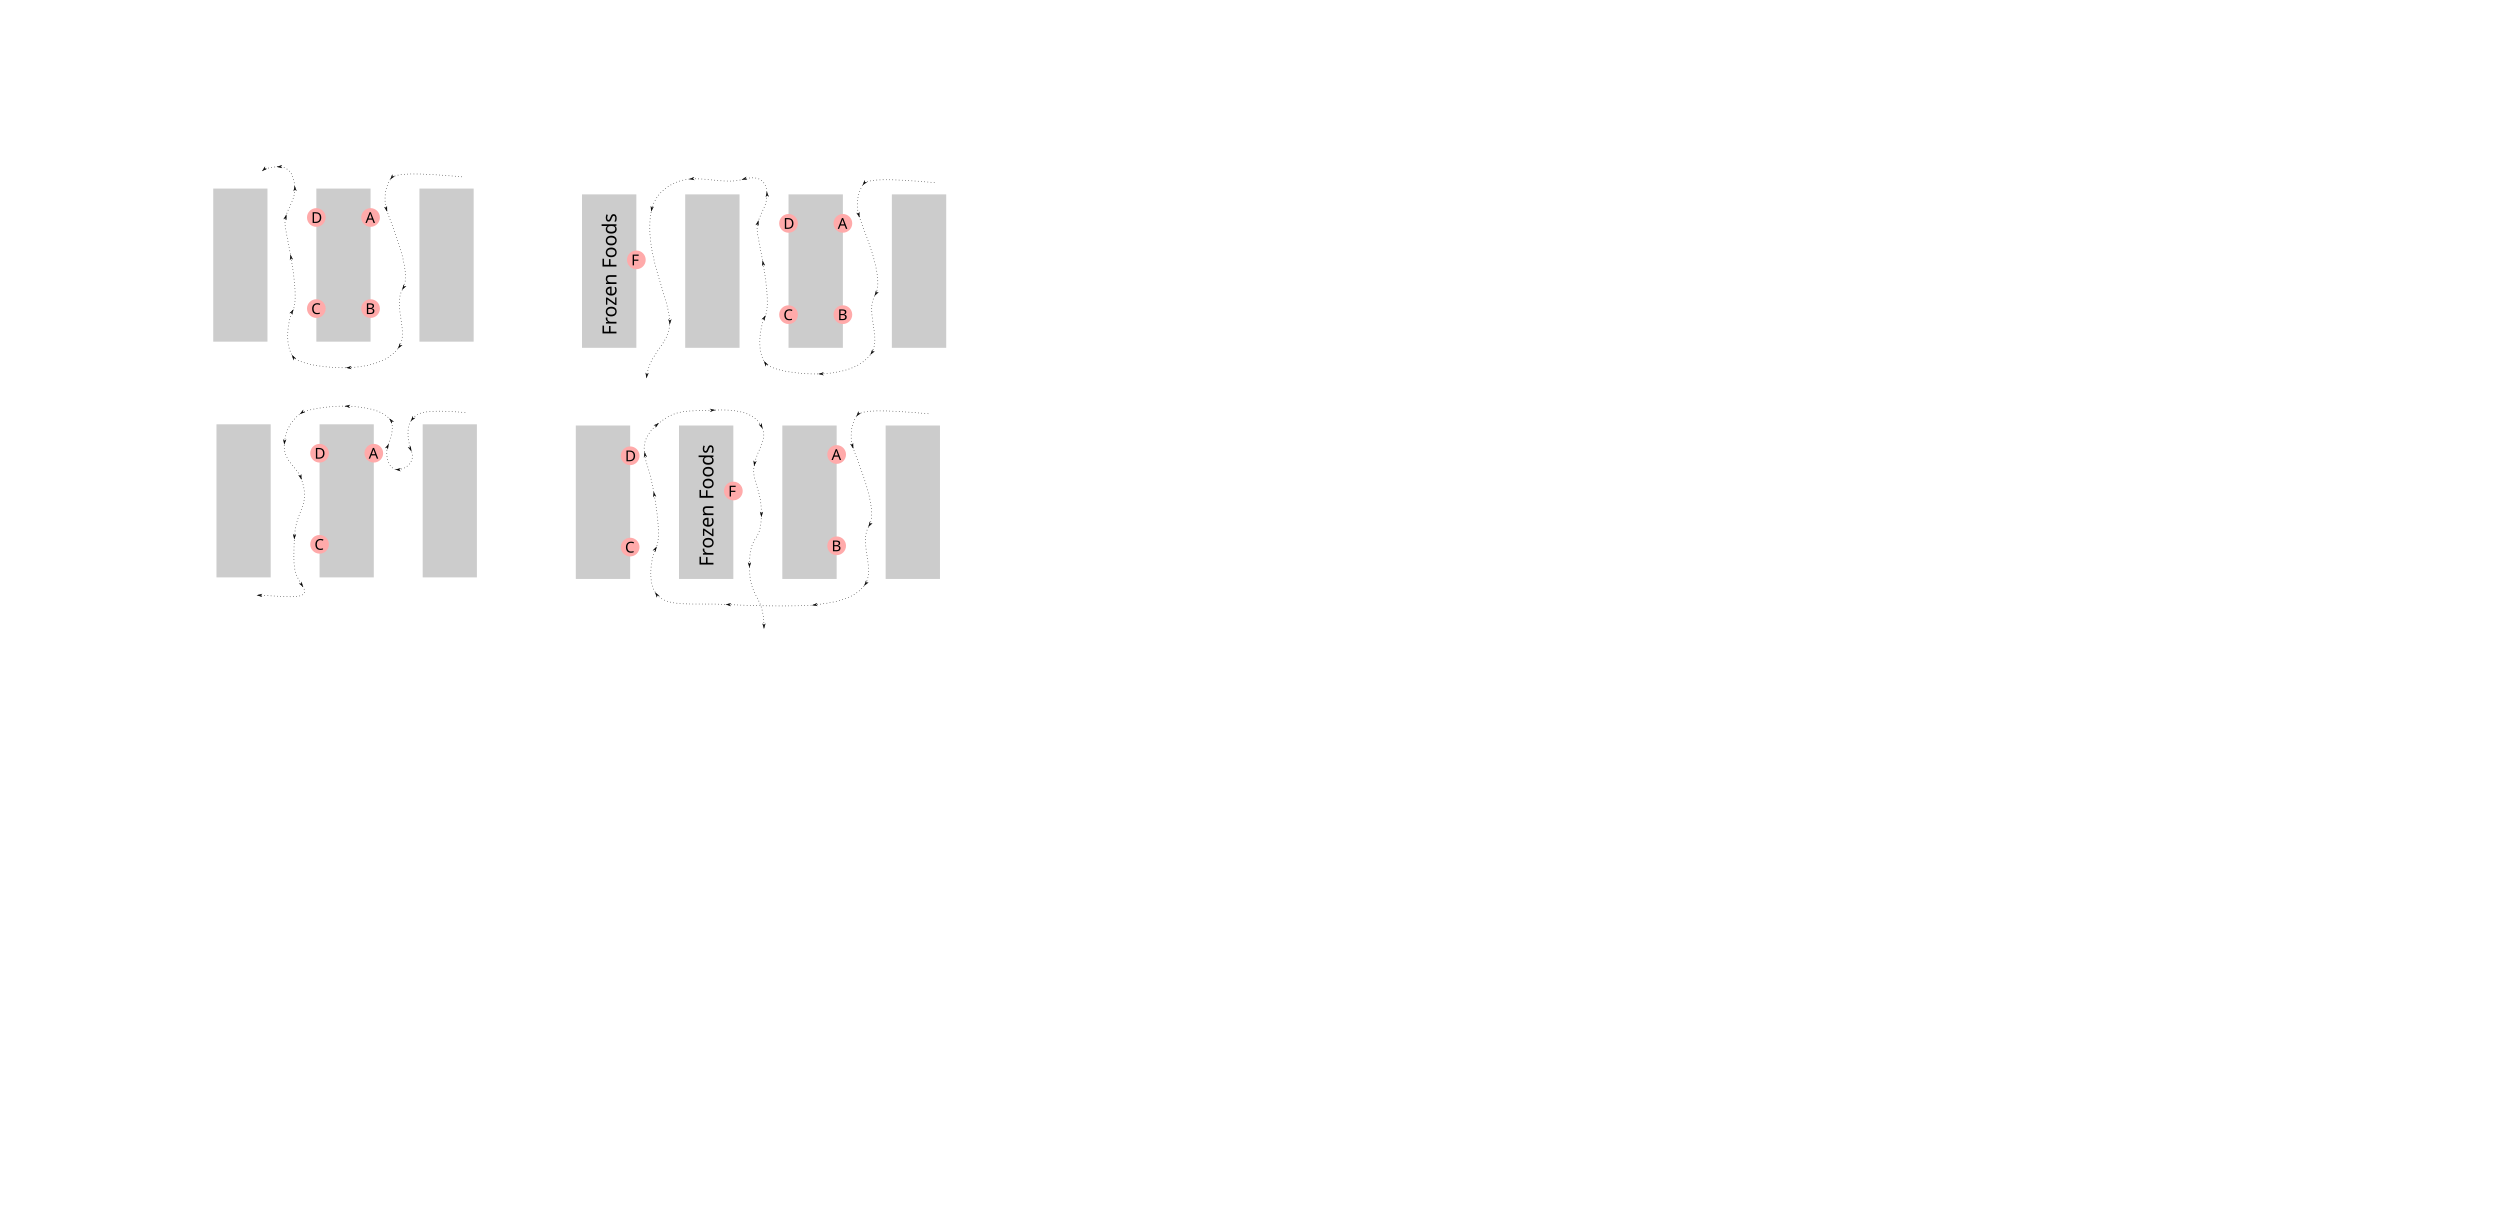
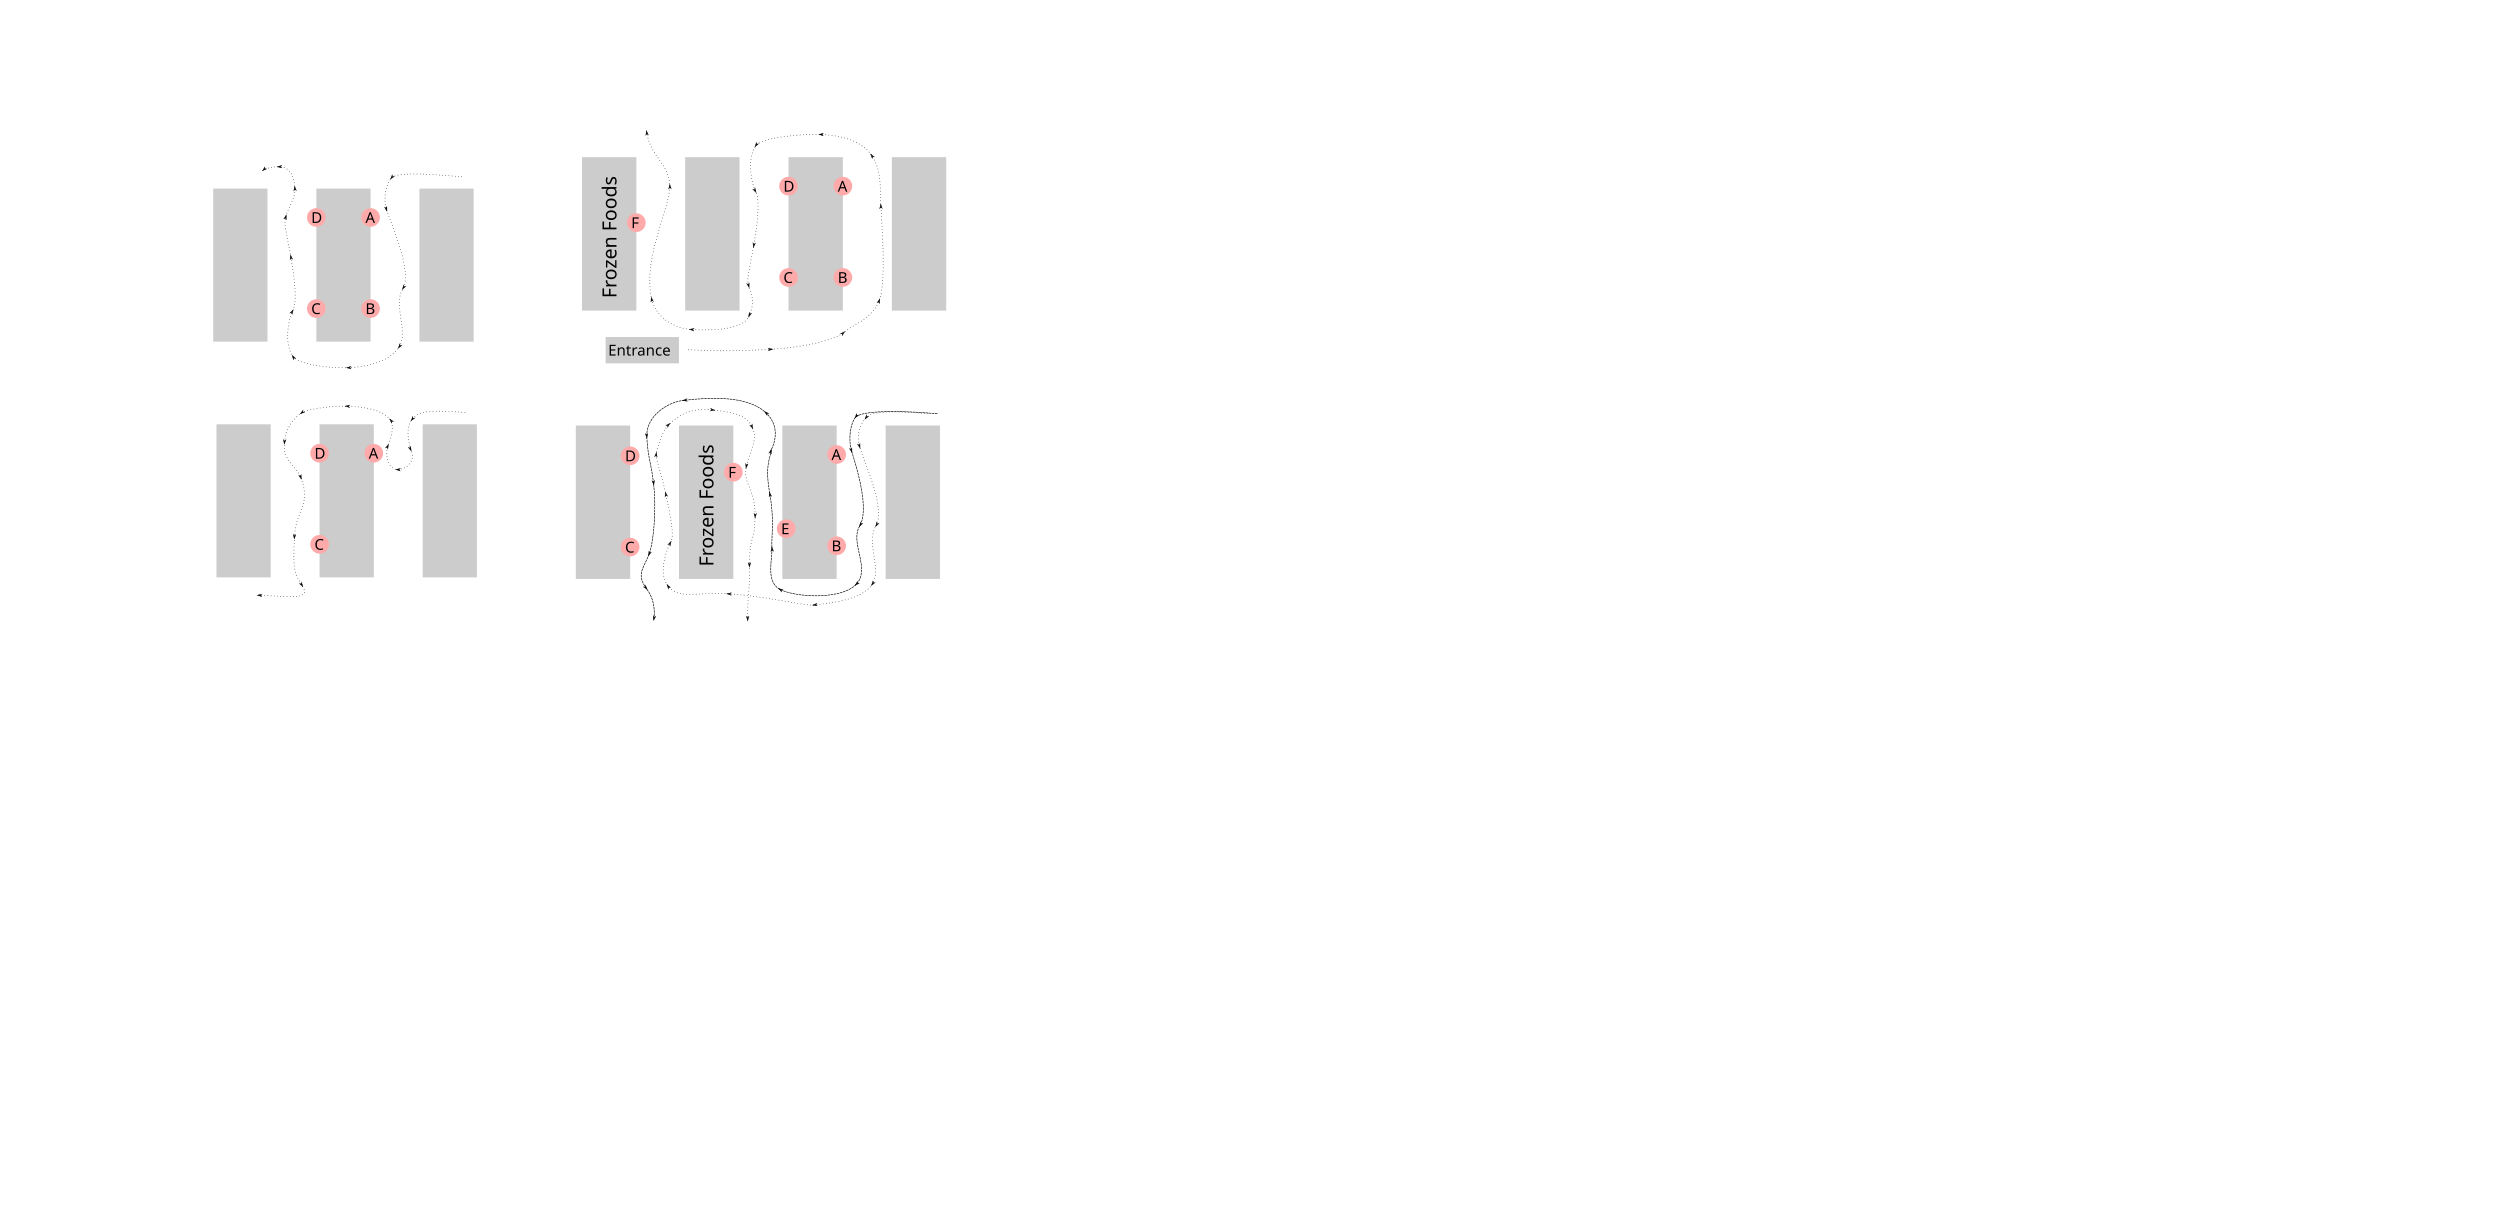
<svg xmlns="http://www.w3.org/2000/svg" width="2160" height="1052.1" id="svg2" version="1.1">
  <defs id="defs4">
    <marker orient="auto" refY="0" refX="0" id="Arrow1Mstart" style="overflow:visible">
      <path id="path3829" d="M 0,0 5,-5 -12.5,0 5,5 0,0 z" style="fill-rule:evenodd;stroke:#000000;stroke-width:1pt" transform="matrix(0.4,0,0,0.4,4,0)" />
    </marker>
    <marker orient="auto" refY="0" refX="0" id="Arrow1Sstart" style="overflow:visible">
      <path id="path3835" d="M 0,0 5,-5 -12.5,0 5,5 0,0 z" style="fill-rule:evenodd;stroke:#000000;stroke-width:1pt" transform="matrix(0.2,0,0,0.2,1.2,0)" />
    </marker>
    <marker orient="auto" refY="0" refX="0" id="Arrow1Mend" style="overflow:visible">
      <path id="path3832" d="M 0,0 5,-5 -12.5,0 5,5 0,0 z" style="fill-rule:evenodd;stroke:#000000;stroke-width:1pt" transform="matrix(-0.4,0,0,-0.4,-4,0)" />
    </marker>
  </defs>
  <g id="layer1" transform="translate(0,-0.25975)">
    <g id="g5831" transform="matrix(0.5929498,0,0,0.5929498,87.47044,100.5337)">
      <rect style="fill:#cccccc;fill-rule:evenodd;stroke:none" id="rect4445" width="79.006" height="223.075" x="167.923" y="449.155" />
      <rect y="449.155" x="318.149" height="223.075" width="79.006" id="rect4447" style="fill:#cccccc;fill-rule:evenodd;stroke:none" />
      <rect style="fill:#cccccc;fill-rule:evenodd;stroke:none" id="rect4449" width="79.006" height="223.075" x="468.376" y="449.155" />
      <g transform="matrix(0.9294793,0,0,0.9294793,-67.1637,472.5878)" id="g4457">
        <path transform="translate(-5.171143,59.599)" d="m 434.366,103.324 c 0,8.089 -6.558,14.647 -14.647,14.647 -8.089,0 -14.647,-6.558 -14.647,-14.647 0,-8.089 6.558,-14.647 14.647,-14.647 8.089,0 14.647,6.558 14.647,14.647 z" id="path4459" style="fill:#ffaaaa;stroke:none" />
        <text id="text4461" y="171.509" x="406.496" style="font-size:23.556px;font-style:normal;font-weight:normal;line-height:125%;letter-spacing:0px;word-spacing:0px;fill:#000000;fill-opacity:1;stroke:none;font-family:Sans" xml:space="preserve">
          <tspan y="171.509" x="406.496" id="tspan4463">C</tspan>
        </text>
      </g>
      <g transform="matrix(0.9294793,0,0,0.9294793,11.84204,339.8589)" id="g4465">
        <path transform="translate(-5.171143,59.599)" d="m 434.366,103.324 c 0,8.089 -6.558,14.647 -14.647,14.647 -8.089,0 -14.647,-6.558 -14.647,-14.647 0,-8.089 6.558,-14.647 14.647,-14.647 8.089,0 14.647,6.558 14.647,14.647 z" id="path4467" style="fill:#ffaaaa;stroke:none" />
        <text id="text4469" y="171.509" x="406.496" style="font-size:23.556px;font-style:normal;font-weight:normal;line-height:125%;letter-spacing:0px;word-spacing:0px;fill:#000000;fill-opacity:1;stroke:none;font-family:Sans" xml:space="preserve">
          <tspan y="171.509" x="406.496" id="tspan4471">A</tspan>
        </text>
      </g>
      <g id="g4473" transform="matrix(0.9294793,0,0,0.9294793,-67.1637,339.8589)">
        <path style="fill:#ffaaaa;stroke:none" id="path4475" d="m 434.366,103.324 c 0,8.089 -6.558,14.647 -14.647,14.647 -8.089,0 -14.647,-6.558 -14.647,-14.647 0,-8.089 6.558,-14.647 14.647,-14.647 8.089,0 14.647,6.558 14.647,14.647 z" transform="translate(-5.171143,59.599)" />
        <text xml:space="preserve" style="font-size:23.556px;font-style:normal;font-weight:normal;line-height:125%;letter-spacing:0px;word-spacing:0px;fill:#000000;fill-opacity:1;stroke:none;font-family:Sans" x="406.496" y="171.509" id="text4477">
          <tspan id="tspan4479" x="406.496" y="171.509">D</tspan>
        </text>
      </g>
      <path style="fill:none;stroke:#000000;stroke-width:0.929;stroke-linecap:butt;stroke-linejoin:miter;stroke-miterlimit:4;stroke-opacity:1;stroke-dasharray:0.929, 3.718;stroke-dashoffset:0;marker-mid:url(#Arrow1Mend);marker-end:url(#Arrow1Mend)" d="m 530.359,432.019 c -68.383,-5.975 -71.703,2.656 -78.342,11.287 -6.639,8.631 -6.639,24.565 -0.664,43.818 7.303,12.614 -4.741,29.004 -21.245,27.884 -12.568,-0.852 -17.262,-23.901 -11.95,-35.851 5.311,-11.95 8.988,-29.696 2.656,-37.179 -14.473,-17.104 -47.802,-18.59 -64.4,-19.253 -16.638,-0.666 -55.769,3.32 -65.727,10.623 -9.959,7.303 -21.278,18.985 -23.901,43.818 -2.623,24.833 18.59,33.86 24.565,51.121 14.813,40.643 -8.308,44.477 -9.959,86.973 -1.65,42.496 -1.588,48.888 11.95,69.711 14.251,21.92 -23.525,14.425 -65.064,13.278" id="path4481" />
    </g>
-     <g id="g5572" transform="matrix(0.5524061,0,0,0.5524061,-87.88342,104.2343)">
-       <rect style="fill:#cccccc;fill-rule:evenodd;stroke:none" id="rect5434" width="85" height="240" x="1230.78" y="115.799" />
-       <rect y="115.799" x="1392.404" height="240" width="85" id="rect5436" style="fill:#cccccc;fill-rule:evenodd;stroke:none" />
-       <rect style="fill:#cccccc;fill-rule:evenodd;stroke:none" id="rect5438" width="85" height="240" x="1554.029" y="115.799" />
-       <path transform="translate(1057.686,200.6081)" d="m 434.366,103.324 c 0,8.089 -6.558,14.647 -14.647,14.647 -8.089,0 -14.647,-6.558 -14.647,-14.647 0,-8.089 6.558,-14.647 14.647,-14.647 8.089,0 14.647,6.558 14.647,14.647 z" id="path5440" style="fill:#ffaaaa;stroke:none" />
-       <text id="text5442" y="312.518" x="1469.353" style="font-size:23.556px;font-style:normal;font-weight:normal;line-height:125%;letter-spacing:0px;word-spacing:0px;fill:#000000;fill-opacity:1;stroke:none;font-family:Sans" xml:space="preserve">
-         <tspan y="312.518" x="1469.353" id="tspan5444">B</tspan>
-       </text>
-       <g transform="translate(977.8571,141.0091)" id="g5446">
-         <path transform="translate(-5.171143,59.599)" d="m 434.366,103.324 c 0,8.089 -6.558,14.647 -14.647,14.647 -8.089,0 -14.647,-6.558 -14.647,-14.647 0,-8.089 6.558,-14.647 14.647,-14.647 8.089,0 14.647,6.558 14.647,14.647 z" id="path5448" style="fill:#ffaaaa;stroke:none" />
-         <text id="text5450" y="171.509" x="406.496" style="font-size:23.556px;font-style:normal;font-weight:normal;line-height:125%;letter-spacing:0px;word-spacing:0px;fill:#000000;fill-opacity:1;stroke:none;font-family:Sans" xml:space="preserve">
-           <tspan y="171.509" x="406.496" id="tspan5452">C</tspan>
-         </text>
-       </g>
-       <g transform="translate(1062.857,-1.790071)" id="g5454">
-         <path transform="translate(-5.171143,59.599)" d="m 434.366,103.324 c 0,8.089 -6.558,14.647 -14.647,14.647 -8.089,0 -14.647,-6.558 -14.647,-14.647 0,-8.089 6.558,-14.647 14.647,-14.647 8.089,0 14.647,6.558 14.647,14.647 z" id="path5456" style="fill:#ffaaaa;stroke:none" />
-         <text id="text5458" y="171.509" x="406.496" style="font-size:23.556px;font-style:normal;font-weight:normal;line-height:125%;letter-spacing:0px;word-spacing:0px;fill:#000000;fill-opacity:1;stroke:none;font-family:Sans" xml:space="preserve">
-           <tspan y="171.509" x="406.496" id="tspan5460">A</tspan>
-         </text>
-       </g>
-       <g id="g5462" transform="translate(977.8571,-1.790071)">
-         <path style="fill:#ffaaaa;stroke:none" id="path5464" d="m 434.366,103.324 c 0,8.089 -6.558,14.647 -14.647,14.647 -8.089,0 -14.647,-6.558 -14.647,-14.647 0,-8.089 6.558,-14.647 14.647,-14.647 8.089,0 14.647,6.558 14.647,14.647 z" transform="translate(-5.171143,59.599)" />
-         <text xml:space="preserve" style="font-size:23.556px;font-style:normal;font-weight:normal;line-height:125%;letter-spacing:0px;word-spacing:0px;fill:#000000;fill-opacity:1;stroke:none;font-family:Sans" x="406.496" y="171.509" id="text5466">
-           <tspan id="tspan5468" x="406.496" y="171.509">D</tspan>
-         </text>
-       </g>
-       <path style="fill:none;stroke:#000000;stroke-width:1;stroke-linecap:butt;stroke-linejoin:miter;stroke-miterlimit:4;stroke-opacity:1;stroke-dasharray:1, 4;stroke-dashoffset:0;marker-start:none;marker-mid:url(#Arrow1Mend);marker-end:url(#Arrow1Mend)" d="m 1620.714,97.362 c -73.571,-6.429 -104.286,-6.429 -111.429,2.857 -7.143,9.286 -12.857,29.286 -6.429,50 6.429,20.714 41.175,96.133 25,122.857 -16.175,26.724 10.728,67.959 -6.428,92.143 -17.157,24.183 -53.572,30.714 -80.714,31.429 -27.143,0.714 -76.405,-4.141 -85.714,-18.571 -14.286,-22.143 -5,-61.429 0.714,-71.429 5.714,-10 4.488,-40.483 -3.571,-85.714 -8.059,-45.231 -11.241,-48.515 -7.143,-62.857 4.098,-14.342 15,-26.429 13.571,-45 -1.429,-18.571 -12.369,-28.091 -37.857,-20.714 -25.488,7.377 -55.199,-2.867 -82.267,-0.658 -30.427,3.081 -55.145,22.396 -60.537,49.303 -13.28,66.271 29.846,139.207 28.774,176.654 -1.929,34.734 -30.792,43.542 -36.367,83.945" id="path5470" />
-       <g transform="translate(42.88688,0)" id="g5478">
-         <rect style="fill:#cccccc;fill-rule:evenodd;stroke:none" id="rect5472" width="85" height="240" x="1026.494" y="115.799" />
-         <text xml:space="preserve" style="font-size:30.584px;font-style:normal;font-weight:normal;line-height:125%;letter-spacing:0px;word-spacing:0px;fill:#000000;fill-opacity:1;stroke:none;font-family:Sans" x="-336.242" y="1080.396" id="text5474" transform="matrix(0,-1,1,0,0,0)">
-           <tspan id="tspan5476" x="-336.242" y="1080.396">Frozen Foods</tspan>
-         </text>
-       </g>
-       <g transform="translate(-21.59467,-27.14286)" id="g5489">
-         <path transform="translate(756.2574,142.0367)" d="m 434.366,103.324 c 0,8.089 -6.558,14.647 -14.647,14.647 -8.089,0 -14.647,-6.558 -14.647,-14.647 0,-8.089 6.558,-14.647 14.647,-14.647 8.089,0 14.647,6.558 14.647,14.647 z" id="path5483" style="fill:#ffaaaa;stroke:none" />
-         <text id="text5485" y="253.947" x="1167.924" style="font-size:23.556px;font-style:normal;font-weight:normal;line-height:125%;letter-spacing:0px;word-spacing:0px;fill:#000000;fill-opacity:1;stroke:none;font-family:Sans" xml:space="preserve">
-           <tspan y="253.947" x="1167.924" id="tspan5487">F</tspan>
-         </text>
-       </g>
-     </g>
-     <g id="g5601" transform="matrix(0.5523414,0,0,0.5523414,-93.16102,58.45155)">
-       <rect style="fill:#cccccc;fill-rule:evenodd;stroke:none" id="rect5534" width="85" height="240" x="1069.381" y="560.266" />
-       <rect y="560.266" x="1230.78" height="240" width="85" id="rect5494" style="fill:#cccccc;fill-rule:evenodd;stroke:none" />
-       <rect style="fill:#cccccc;fill-rule:evenodd;stroke:none" id="rect5496" width="85" height="240" x="1392.404" y="560.266" />
-       <rect y="560.266" x="1554.029" height="240" width="85" id="rect5498" style="fill:#cccccc;fill-rule:evenodd;stroke:none" />
-       <path style="fill:#ffaaaa;stroke:none" id="path5500" d="m 434.366,103.324 c 0,8.089 -6.558,14.647 -14.647,14.647 -8.089,0 -14.647,-6.558 -14.647,-14.647 0,-8.089 6.558,-14.647 14.647,-14.647 8.089,0 14.647,6.558 14.647,14.647 z" transform="translate(1057.686,645.0752)" />
-       <text xml:space="preserve" style="font-size:23.556px;font-style:normal;font-weight:normal;line-height:125%;letter-spacing:0px;word-spacing:0px;fill:#000000;fill-opacity:1;stroke:none;font-family:Sans" x="1469.353" y="756.985" id="text5502">
-         <tspan id="tspan5504" x="1469.353" y="756.985">B</tspan>
-       </text>
-       <g id="g5506" transform="translate(739.8339,587.4965)">
-         <path style="fill:#ffaaaa;stroke:none" id="path5508" d="m 434.366,103.324 c 0,8.089 -6.558,14.647 -14.647,14.647 -8.089,0 -14.647,-6.558 -14.647,-14.647 0,-8.089 6.558,-14.647 14.647,-14.647 8.089,0 14.647,6.558 14.647,14.647 z" transform="translate(-5.171143,59.599)" />
-         <text xml:space="preserve" style="font-size:23.556px;font-style:normal;font-weight:normal;line-height:125%;letter-spacing:0px;word-spacing:0px;fill:#000000;fill-opacity:1;stroke:none;font-family:Sans" x="406.496" y="171.509" id="text5510">
-           <tspan id="tspan5512" x="406.496" y="171.509">C</tspan>
-         </text>
-       </g>
-       <g id="g5514" transform="translate(1062.857,442.6771)">
-         <path style="fill:#ffaaaa;stroke:none" id="path5516" d="m 434.366,103.324 c 0,8.089 -6.558,14.647 -14.647,14.647 -8.089,0 -14.647,-6.558 -14.647,-14.647 0,-8.089 6.558,-14.647 14.647,-14.647 8.089,0 14.647,6.558 14.647,14.647 z" transform="translate(-5.171143,59.599)" />
-         <text xml:space="preserve" style="font-size:23.556px;font-style:normal;font-weight:normal;line-height:125%;letter-spacing:0px;word-spacing:0px;fill:#000000;fill-opacity:1;stroke:none;font-family:Sans" x="406.496" y="171.509" id="text5518">
-           <tspan id="tspan5520" x="406.496" y="171.509">A</tspan>
-         </text>
-       </g>
-       <g transform="translate(739.8339,444.6974)" id="g5522">
-         <path transform="translate(-5.171143,59.599)" d="m 434.366,103.324 c 0,8.089 -6.558,14.647 -14.647,14.647 -8.089,0 -14.647,-6.558 -14.647,-14.647 0,-8.089 6.558,-14.647 14.647,-14.647 8.089,0 14.647,6.558 14.647,14.647 z" id="path5524" style="fill:#ffaaaa;stroke:none" />
-         <text id="text5526" y="171.509" x="406.496" style="font-size:23.556px;font-style:normal;font-weight:normal;line-height:125%;letter-spacing:0px;word-spacing:0px;fill:#000000;fill-opacity:1;stroke:none;font-family:Sans" xml:space="preserve">
-           <tspan y="171.509" x="406.496" id="tspan5528">D</tspan>
-         </text>
-       </g>
-       <path id="path5530" d="m 1620.714,541.829 c -73.571,-6.429 -104.286,-6.429 -111.429,2.857 -7.143,9.286 -12.857,29.286 -6.429,50 6.429,20.714 41.175,96.133 25,122.857 -16.175,26.724 10.728,67.959 -6.428,92.143 -17.157,24.183 -55.462,28.494 -80.714,31.429 -14.134,1.643 -74.301,2.366 -135.205,-0.939 -51.661,-2.803 -95.326,5.756 -111.124,-17.633 -14.749,-21.837 -5,-61.429 0.714,-71.429 5.714,-10 4.488,-40.483 -3.571,-85.714 -8.059,-45.231 -14.921,-49.144 -14.286,-62.143 0,0 -7.826,-22.526 20.714,-45.714 28.541,-23.188 42.51,-19.352 87.967,-21.372 45.457,-2.02 65.66,8.081 74.751,27.274 9.091,19.193 -7.071,32.325 -12.122,58.589 -5.051,26.264 12.122,35.355 11.112,79.802 -1.01,44.447 -18.825,25.812 -18.652,79.046 0.173,53.234 22.692,41.96 22.692,95.66" style="fill:none;stroke:#000000;stroke-width:1;stroke-linecap:butt;stroke-linejoin:miter;stroke-miterlimit:4;stroke-opacity:1;stroke-dasharray:1, 4;stroke-dashoffset:0;marker-start:none;marker-mid:url(#Arrow1Mend);marker-end:url(#Arrow1Mend)" />
-       <text xml:space="preserve" style="font-size:30.584px;font-style:normal;font-weight:normal;line-height:125%;letter-spacing:0px;word-spacing:0px;fill:#000000;fill-opacity:1;stroke:none;font-family:Sans" x="-780.709" y="1284.682" id="text5536" transform="matrix(0,-1,1,0,0,0)">
-         <tspan id="tspan5538" x="-780.709" y="1284.682">Frozen Foods</tspan>
-       </text>
-       <g id="g5540" transform="translate(139.8042,417.3243)">
-         <path style="fill:#ffaaaa;stroke:none" id="path5542" d="m 434.366,103.324 c 0,8.089 -6.558,14.647 -14.647,14.647 -8.089,0 -14.647,-6.558 -14.647,-14.647 0,-8.089 6.558,-14.647 14.647,-14.647 8.089,0 14.647,6.558 14.647,14.647 z" transform="translate(756.2574,142.0367)" />
-         <text xml:space="preserve" style="font-size:23.556px;font-style:normal;font-weight:normal;line-height:125%;letter-spacing:0px;word-spacing:0px;fill:#000000;fill-opacity:1;stroke:none;font-family:Sans" x="1167.924" y="253.947" id="text5544">
-           <tspan id="tspan5546" x="1167.924" y="253.947">F</tspan>
-         </text>
-       </g>
-     </g>
    <g transform="matrix(0.5511345,0,0,0.5511345,91.69062,99.36239)" id="g5849">
      <rect style="fill:#cccccc;fill-rule:evenodd;stroke:none" id="rect5851" width="85" height="240" x="167.923" y="115.799" />
      <rect y="115.799" x="329.547" height="240" width="85" id="rect5853" style="fill:#cccccc;fill-rule:evenodd;stroke:none" />
      <rect style="fill:#cccccc;fill-rule:evenodd;stroke:none" id="rect5855" width="85" height="240" x="491.172" y="115.799" />
      <path transform="translate(-5.171143,200.6081)" d="m 434.366,103.324 c 0,8.089 -6.558,14.647 -14.647,14.647 -8.089,0 -14.647,-6.558 -14.647,-14.647 0,-8.089 6.558,-14.647 14.647,-14.647 8.089,0 14.647,6.558 14.647,14.647 z" id="path5857" style="fill:#ffaaaa;stroke:none" />
      <text id="text5859" y="312.518" x="406.496" style="font-size:23.556px;font-style:normal;font-weight:normal;line-height:125%;letter-spacing:0px;word-spacing:0px;fill:#000000;fill-opacity:1;stroke:none;font-family:Sans" xml:space="preserve">
        <tspan y="312.518" x="406.496" id="tspan5861">B</tspan>
      </text>
      <g transform="translate(-85,141.0091)" id="g5863">
        <path transform="translate(-5.171143,59.599)" d="m 434.366,103.324 c 0,8.089 -6.558,14.647 -14.647,14.647 -8.089,0 -14.647,-6.558 -14.647,-14.647 0,-8.089 6.558,-14.647 14.647,-14.647 8.089,0 14.647,6.558 14.647,14.647 z" id="path5865" style="fill:#ffaaaa;stroke:none" />
        <text id="text5867" y="171.509" x="406.496" style="font-size:23.556px;font-style:normal;font-weight:normal;line-height:125%;letter-spacing:0px;word-spacing:0px;fill:#000000;fill-opacity:1;stroke:none;font-family:Sans" xml:space="preserve">
          <tspan y="171.509" x="406.496" id="tspan5869">C</tspan>
        </text>
      </g>
      <g transform="translate(0,-1.790071)" id="g5871">
        <path transform="translate(-5.171143,59.599)" d="m 434.366,103.324 c 0,8.089 -6.558,14.647 -14.647,14.647 -8.089,0 -14.647,-6.558 -14.647,-14.647 0,-8.089 6.558,-14.647 14.647,-14.647 8.089,0 14.647,6.558 14.647,14.647 z" id="path5873" style="fill:#ffaaaa;stroke:none" />
        <text id="text5875" y="171.509" x="406.496" style="font-size:23.556px;font-style:normal;font-weight:normal;line-height:125%;letter-spacing:0px;word-spacing:0px;fill:#000000;fill-opacity:1;stroke:none;font-family:Sans" xml:space="preserve">
          <tspan y="171.509" x="406.496" id="tspan5877">A</tspan>
        </text>
      </g>
      <g id="g5879" transform="translate(-85,-1.790071)">
        <path style="fill:#ffaaaa;stroke:none" id="path5881" d="m 434.366,103.324 c 0,8.089 -6.558,14.647 -14.647,14.647 -8.089,0 -14.647,-6.558 -14.647,-14.647 0,-8.089 6.558,-14.647 14.647,-14.647 8.089,0 14.647,6.558 14.647,14.647 z" transform="translate(-5.171143,59.599)" />
        <text xml:space="preserve" style="font-size:23.556px;font-style:normal;font-weight:normal;line-height:125%;letter-spacing:0px;word-spacing:0px;fill:#000000;fill-opacity:1;stroke:none;font-family:Sans" x="406.496" y="171.509" id="text5883">
          <tspan id="tspan5885" x="406.496" y="171.509">D</tspan>
        </text>
      </g>
      <path style="fill:none;stroke:#000000;stroke-width:1;stroke-linecap:butt;stroke-linejoin:miter;stroke-miterlimit:4;stroke-opacity:1;stroke-dasharray:1, 4;stroke-dashoffset:0;marker-start:none;marker-mid:url(#Arrow1Mend);marker-end:url(#Arrow1Mend)" d="m 557.857,97.362 c -73.571,-6.429 -104.286,-6.429 -111.429,2.857 -7.143,9.286 -12.857,29.286 -6.429,50 6.429,20.714 41.175,96.133 25,122.857 -16.175,26.724 10.728,67.959 -6.429,92.143 -17.157,24.183 -53.571,30.714 -80.714,31.429 -27.143,0.714 -76.405,-4.141 -85.714,-18.571 -14.286,-22.143 -5,-61.429 0.714,-71.429 5.714,-10 4.488,-40.483 -3.571,-85.714 -8.059,-45.231 -11.241,-48.515 -7.143,-62.857 4.098,-14.342 15,-26.429 13.571,-45 -1.429,-18.571 -8.571,-32.143 -26.429,-31.429 -17.857,0.714 -23.571,5.714 -23.571,5.714" id="path5887" />
    </g>
+     <g id="g6126">
+       <rect y="136.055" x="592.007" height="132.577" width="46.955" id="rect5891" style="fill:#cccccc;fill-rule:evenodd;stroke:none" />
+       <rect style="fill:#cccccc;fill-rule:evenodd;stroke:none" id="rect5893" width="46.955" height="132.577" x="681.289" y="136.055" />
+       <rect y="136.055" x="770.572" height="132.577" width="46.955" id="rect5895" style="fill:#cccccc;fill-rule:evenodd;stroke:none" />
+       <g transform="translate(0,307.8524)" id="g5972">
+         <path transform="matrix(0.5524061,0,0,0.5524061,496.3888,-124.9486)" d="m 434.366,103.324 c 0,8.089 -6.558,14.647 -14.647,14.647 -8.089,0 -14.647,-6.558 -14.647,-14.647 0,-8.089 6.558,-14.647 14.647,-14.647 8.089,0 14.647,6.558 14.647,14.647 z" id="path5897" style="fill:#ffaaaa;stroke:none" />
+         <text id="text5899" y="-63.129" x="723.796" style="font-size:13.013px;font-style:normal;font-weight:normal;line-height:125%;letter-spacing:0px;word-spacing:0px;fill:#000000;fill-opacity:1;stroke:none;font-family:Sans" xml:space="preserve">
+           <tspan y="-63.129" x="723.796" id="tspan5901">B</tspan>
+         </text>
+       </g>
+       <g id="g5903" transform="matrix(0.5524061,0,0,0.5524061,452.2908,149.9809)">
+         <path style="fill:#ffaaaa;stroke:none" id="path5905" d="m 434.366,103.324 c 0,8.089 -6.558,14.647 -14.647,14.647 -8.089,0 -14.647,-6.558 -14.647,-14.647 0,-8.089 6.558,-14.647 14.647,-14.647 8.089,0 14.647,6.558 14.647,14.647 z" transform="translate(-5.171143,59.599)" />
+         <text xml:space="preserve" style="font-size:23.556px;font-style:normal;font-weight:normal;line-height:125%;letter-spacing:0px;word-spacing:0px;fill:#000000;fill-opacity:1;stroke:none;font-family:Sans" x="406.496" y="171.509" id="text5907">
+           <tspan id="tspan5909" x="406.496" y="171.509">C</tspan>
+         </text>
+       </g>
+       <g id="g5911" transform="matrix(0.5524061,0,0,0.5524061,499.2453,71.0978)">
+         <path style="fill:#ffaaaa;stroke:none" id="path5913" d="m 434.366,103.324 c 0,8.089 -6.558,14.647 -14.647,14.647 -8.089,0 -14.647,-6.558 -14.647,-14.647 0,-8.089 6.558,-14.647 14.647,-14.647 8.089,0 14.647,6.558 14.647,14.647 z" transform="translate(-5.171143,59.599)" />
+         <text xml:space="preserve" style="font-size:23.556px;font-style:normal;font-weight:normal;line-height:125%;letter-spacing:0px;word-spacing:0px;fill:#000000;fill-opacity:1;stroke:none;font-family:Sans" x="406.496" y="171.509" id="text5915">
+           <tspan id="tspan5917" x="406.496" y="171.509">A</tspan>
+         </text>
+       </g>
+       <g transform="matrix(0.5524061,0,0,0.5524061,452.2908,71.0978)" id="g5919">
+         <path transform="translate(-5.171143,59.599)" d="m 434.366,103.324 c 0,8.089 -6.558,14.647 -14.647,14.647 -8.089,0 -14.647,-6.558 -14.647,-14.647 0,-8.089 6.558,-14.647 14.647,-14.647 8.089,0 14.647,6.558 14.647,14.647 z" id="path5921" style="fill:#ffaaaa;stroke:none" />
+         <text id="text5923" y="171.509" x="406.496" style="font-size:23.556px;font-style:normal;font-weight:normal;line-height:125%;letter-spacing:0px;word-spacing:0px;fill:#000000;fill-opacity:1;stroke:none;font-family:Sans" xml:space="preserve">
+           <tspan y="171.509" x="406.496" id="tspan5925">D</tspan>
+         </text>
+       </g>
+       <path id="path5927" d="m 594.516,302.416 c 24.228,1.406 49.885,1.055 72.655,-0.437 34.757,-2.278 56.286,-9.382 62.231,-14.794 5.944,-5.413 24.737,-11.381 30.586,-28.184 5.849,-16.803 1.812,-66.062 1,-81.908 -0.812,-15.845 1.053,-29.96 -8.425,-43.319 -9.477,-13.359 -29.593,-16.967 -44.587,-17.361 -14.994,-0.395 -50.206,2.288 -55.349,10.259 -7.892,12.232 -2.762,33.934 0.395,39.458 3.157,5.524 2.479,22.363 -1.973,47.349 -4.452,24.986 -6.209,26.8 -3.946,34.723 2.264,7.923 5.82,11.967 -0.084,25.4 -5.904,13.433 -39.104,11.99 -50.776,11.264 -16.808,-1.702 -30.463,-12.372 -33.441,-27.235 -7.336,-36.608 16.487,-76.899 15.895,-97.585 -1.066,-19.188 -17.01,-24.053 -20.089,-46.372" style="fill:none;stroke:#000000;stroke-width:0.552;stroke-linecap:butt;stroke-linejoin:miter;stroke-miterlimit:4;stroke-opacity:1;stroke-dasharray:0.552, 2.21;stroke-dashoffset:0;marker-start:none;marker-mid:url(#Arrow1Mend);marker-end:url(#Arrow1Mend)" />
+       <g id="g5929" transform="matrix(0.5524061,0,0,0.5524061,-64.19245,72.08665)">
+         <rect y="115.799" x="1026.494" height="240" width="85" id="rect5931" style="fill:#cccccc;fill-rule:evenodd;stroke:none" />
+         <text transform="matrix(0,-1,1,0,0,0)" id="text5933" y="1080.396" x="-336.242" style="font-size:30.584px;font-style:normal;font-weight:normal;line-height:125%;letter-spacing:0px;word-spacing:0px;fill:#000000;fill-opacity:1;stroke:none;font-family:Sans" xml:space="preserve">
+           <tspan y="1080.396" x="-336.242" id="tspan5935">Frozen Foods</tspan>
+         </text>
+       </g>
+       <g id="g5937" transform="matrix(0.5524061,0,0,0.5524061,-99.81245,57.09277)">
+         <path style="fill:#ffaaaa;stroke:none" id="path5939" d="m 434.366,103.324 c 0,8.089 -6.558,14.647 -14.647,14.647 -8.089,0 -14.647,-6.558 -14.647,-14.647 0,-8.089 6.558,-14.647 14.647,-14.647 8.089,0 14.647,6.558 14.647,14.647 z" transform="translate(756.2574,142.0367)" />
+         <text xml:space="preserve" style="font-size:23.556px;font-style:normal;font-weight:normal;line-height:125%;letter-spacing:0px;word-spacing:0px;fill:#000000;fill-opacity:1;stroke:none;font-family:Sans" x="1167.924" y="253.947" id="text5941">
+           <tspan id="tspan5943" x="1167.924" y="253.947">F</tspan>
+         </text>
+       </g>
+       <g transform="translate(-10,307.8524)" id="g6121">
+         <rect style="fill:#cccccc;stroke:none" id="rect5993" width="63.356" height="22.743" x="533.259" y="-16.403" />
+         <text xml:space="preserve" style="font-size:13.013px;font-style:normal;font-weight:normal;line-height:125%;letter-spacing:0px;word-spacing:0px;fill:#000000;fill-opacity:1;stroke:none;font-family:Sans" x="535.455" y="-0.38" id="text5985">
+           <tspan id="tspan5987" x="535.455" y="-0.38">Entrance</tspan>
+         </text>
+       </g>
+     </g>
+     <g id="g6162">
+       <rect style="fill:#cccccc;fill-rule:evenodd;stroke:none" id="rect5534" width="46.949" height="132.562" x="497.502" y="367.91" />
+       <rect y="367.91" x="586.65" height="132.562" width="46.949" id="rect5494" style="fill:#cccccc;fill-rule:evenodd;stroke:none" />
+       <rect style="fill:#cccccc;fill-rule:evenodd;stroke:none" id="rect5496" width="46.949" height="132.562" x="675.922" y="367.91" />
+       <rect y="367.91" x="765.193" height="132.562" width="46.949" id="rect5498" style="fill:#cccccc;fill-rule:evenodd;stroke:none" />
+       <path style="fill:#ffaaaa;stroke:none" id="path5500" d="m 434.366,103.324 a 14.647,14.647 0 1 1 -29.294,0 14.647,14.647 0 1 1 29.294,0 z" transform="matrix(0.5523414,0,0,0.5523414,491.0427,414.7533)" />
+       <text xml:space="preserve" style="font-size:13.011px;font-style:normal;font-weight:normal;line-height:125%;letter-spacing:0px;word-spacing:0px;fill:#000000;fill-opacity:1;stroke:none;font-family:Sans" x="718.423" y="476.566" id="text5502">
+         <tspan id="tspan5504" x="718.423" y="476.566">B</tspan>
+       </text>
+       <g id="g5506" transform="matrix(0.5523414,0,0,0.5523414,315.4798,382.9502)">
+         <path style="fill:#ffaaaa;stroke:none" id="path5508" d="m 434.366,103.324 c 0,8.089 -6.558,14.647 -14.647,14.647 -8.089,0 -14.647,-6.558 -14.647,-14.647 0,-8.089 6.558,-14.647 14.647,-14.647 8.089,0 14.647,6.558 14.647,14.647 z" transform="translate(-5.171143,59.599)" />
+         <text xml:space="preserve" style="font-size:23.556px;font-style:normal;font-weight:normal;line-height:125%;letter-spacing:0px;word-spacing:0px;fill:#000000;fill-opacity:1;stroke:none;font-family:Sans" x="406.496" y="171.509" id="text5510">
+           <tspan id="tspan5512" x="406.496" y="171.509">C</tspan>
+         </text>
+       </g>
+       <g id="g5514" transform="matrix(0.5523414,0,0,0.5523414,493.8989,302.9604)">
+         <path style="fill:#ffaaaa;stroke:none" id="path5516" d="m 434.366,103.324 c 0,8.089 -6.558,14.647 -14.647,14.647 -8.089,0 -14.647,-6.558 -14.647,-14.647 0,-8.089 6.558,-14.647 14.647,-14.647 8.089,0 14.647,6.558 14.647,14.647 z" transform="translate(-5.171143,59.599)" />
+         <text xml:space="preserve" style="font-size:23.556px;font-style:normal;font-weight:normal;line-height:125%;letter-spacing:0px;word-spacing:0px;fill:#000000;fill-opacity:1;stroke:none;font-family:Sans" x="406.496" y="171.509" id="text5518">
+           <tspan id="tspan5520" x="406.496" y="171.509">A</tspan>
+         </text>
+       </g>
+       <g transform="matrix(0.5523414,0,0,0.5523414,315.4798,304.0763)" id="g5522">
+         <path transform="translate(-5.171143,59.599)" d="m 434.366,103.324 c 0,8.089 -6.558,14.647 -14.647,14.647 -8.089,0 -14.647,-6.558 -14.647,-14.647 0,-8.089 6.558,-14.647 14.647,-14.647 8.089,0 14.647,6.558 14.647,14.647 z" id="path5524" style="fill:#ffaaaa;stroke:none" />
+         <text id="text5526" y="171.509" x="406.496" style="font-size:23.556px;font-style:normal;font-weight:normal;line-height:125%;letter-spacing:0px;word-spacing:0px;fill:#000000;fill-opacity:1;stroke:none;font-family:Sans" xml:space="preserve">
+           <tspan y="171.509" x="406.496" id="tspan5528">D</tspan>
+         </text>
+       </g>
+       <path id="path5530" d="m 802.027,357.726 c -40.637,-3.551 -50.518,-0.843 -54.464,4.286 -3.945,5.129 -8.185,13.468 -4.634,24.91 3.551,11.441 22.743,53.098 13.809,67.859 -8.934,14.761 5.926,37.537 -3.551,50.894 -9.476,13.357 -36.634,15.738 -50.582,17.359 -7.807,0.907 -40.498,-7.899 -74.138,-9.724 -28.535,-1.548 -43.194,5.345 -51.92,-7.573 -8.147,-12.061 -0.054,-31.764 3.102,-37.287 3.156,-5.523 -0.229,-21.819 -4.68,-42.47 -4.452,-20.651 -8.241,-27.144 -7.891,-34.324 0,0 3.8,-18.398 11.441,-25.25 7.642,-6.851 17.627,-14.437 38.588,-11.805 20.961,2.632 28.144,5.005 33.166,15.606 5.022,10.601 -2.823,19.479 -5.612,33.986 -2.79,14.507 8.32,18.445 7.762,42.995 -0.558,24.55 -4.983,13.174 -4.887,42.577 0.096,29.403 -1.545,16.678 -1.545,46.339" style="fill:none;stroke:#000000;stroke-width:0.552;stroke-linecap:butt;stroke-linejoin:miter;stroke-miterlimit:4;stroke-opacity:1;stroke-dasharray:0.552, 2.209;stroke-dashoffset:0;marker-start:none;marker-mid:url(#Arrow1Mend);marker-end:url(#Arrow1Mend)" />
+       <text xml:space="preserve" style="font-size:16.893px;font-style:normal;font-weight:normal;line-height:125%;letter-spacing:0px;word-spacing:0px;fill:#000000;fill-opacity:1;stroke:none;font-family:Sans" x="-489.669" y="616.422" id="text5536" transform="matrix(0,-1,1,0,0,0)">
+         <tspan id="tspan5538" x="-489.669" y="616.422">Frozen Foods</tspan>
+       </text>
+       <g id="g5540" transform="matrix(0.5523414,0,0,0.5523414,-15.94136,272.7119)">
+         <path style="fill:#ffaaaa;stroke:none" id="path5542" d="m 434.366,103.324 c 0,8.089 -6.558,14.647 -14.647,14.647 -8.089,0 -14.647,-6.558 -14.647,-14.647 0,-8.089 6.558,-14.647 14.647,-14.647 8.089,0 14.647,6.558 14.647,14.647 z" transform="translate(756.2574,142.0367)" />
+         <text xml:space="preserve" style="font-size:23.556px;font-style:normal;font-weight:normal;line-height:125%;letter-spacing:0px;word-spacing:0px;fill:#000000;fill-opacity:1;stroke:none;font-family:Sans" x="1167.924" y="253.947" id="text5544">
+           <tspan id="tspan5546" x="1167.924" y="253.947">F</tspan>
+         </text>
+       </g>
+       <g transform="matrix(0.5523414,0,0,0.5523414,29.74148,321.541)" id="g6077">
+         <path transform="translate(756.2574,142.0367)" d="m 434.366,103.324 c 0,8.089 -6.558,14.647 -14.647,14.647 -8.089,0 -14.647,-6.558 -14.647,-14.647 0,-8.089 6.558,-14.647 14.647,-14.647 8.089,0 14.647,6.558 14.647,14.647 z" id="path6079" style="fill:#ffaaaa;stroke:none" />
+         <text id="text6081" y="253.947" x="1167.924" style="font-size:23.556px;font-style:normal;font-weight:normal;line-height:125%;letter-spacing:0px;word-spacing:0px;fill:#000000;fill-opacity:1;stroke:none;font-family:Sans" xml:space="preserve">
+           <tspan y="253.947" x="1167.924" id="tspan6083">E</tspan>
+         </text>
+       </g>
+       <path style="fill:none;stroke:#000000;stroke-width:0.552;stroke-linecap:butt;stroke-linejoin:miter;stroke-miterlimit:4;stroke-opacity:1;stroke-dasharray:2.209, 0.552;stroke-dashoffset:0;marker-start:none;marker-mid:url(#Arrow1Mend);marker-end:url(#Arrow1Mend)" d="m 810.027,357.726 c -40.637,-3.551 -67.103,-1.926 -71.049,3.203 -3.945,5.129 -6.56,18.342 -3.009,29.783 3.551,11.441 15.703,49.308 6.769,64.069 -8.934,14.761 10.397,37.435 -3.551,50.894 -13.948,13.459 -54.571,10.37 -66.141,3.311 -11.571,-7.059 -5.469,-26.348 -6.104,-35.662 -0.634,-9.314 2.479,-22.361 -1.973,-47.344 -4.452,-24.983 0.964,-29.852 1.315,-37.032 0,0 10.912,-18.712 -5.345,-32.831 -16.257,-14.119 -47.538,-12.658 -70.7,-9.879 -13.538,1.625 -32.49,13.538 -31.407,31.949 1.083,18.411 3.791,21.66 5.957,40.613 2.166,18.953 0.541,49.277 -4.332,61.19 -4.874,11.913 -10.83,16.787 -1.625,29.241 9.206,12.455 5.957,26.534 5.957,26.534" id="path6160" />
+     </g>
  </g>
</svg>
